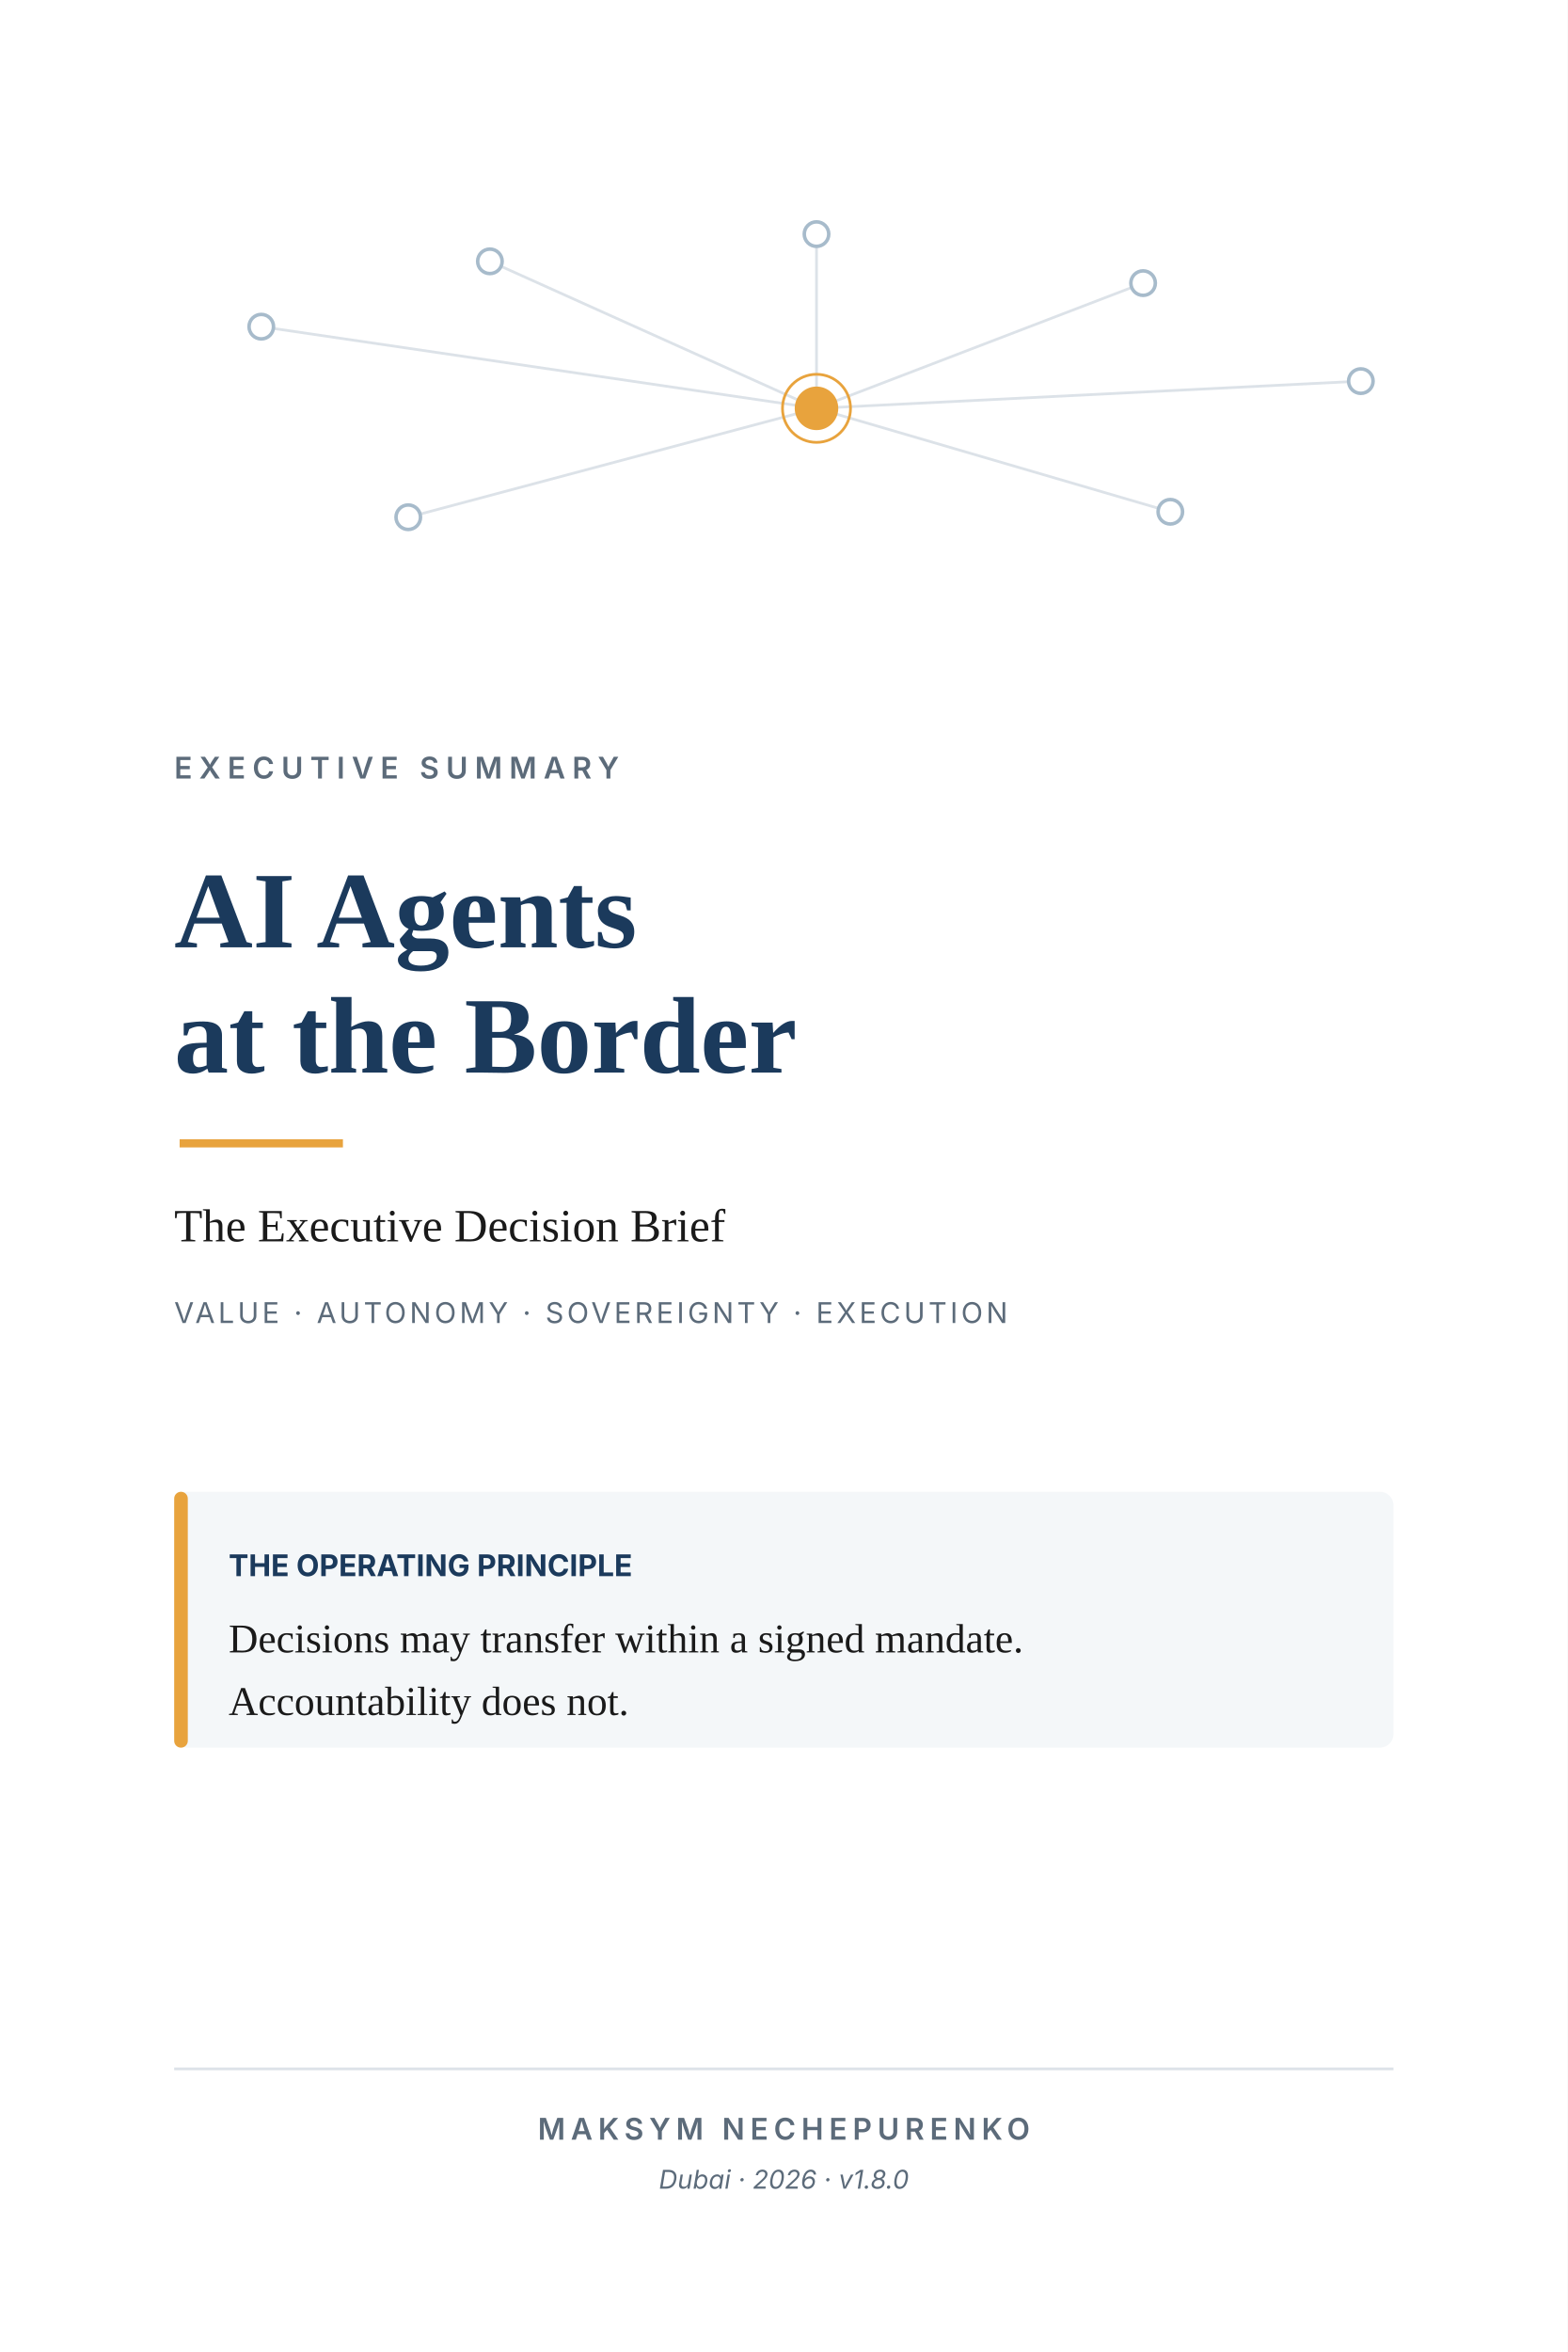
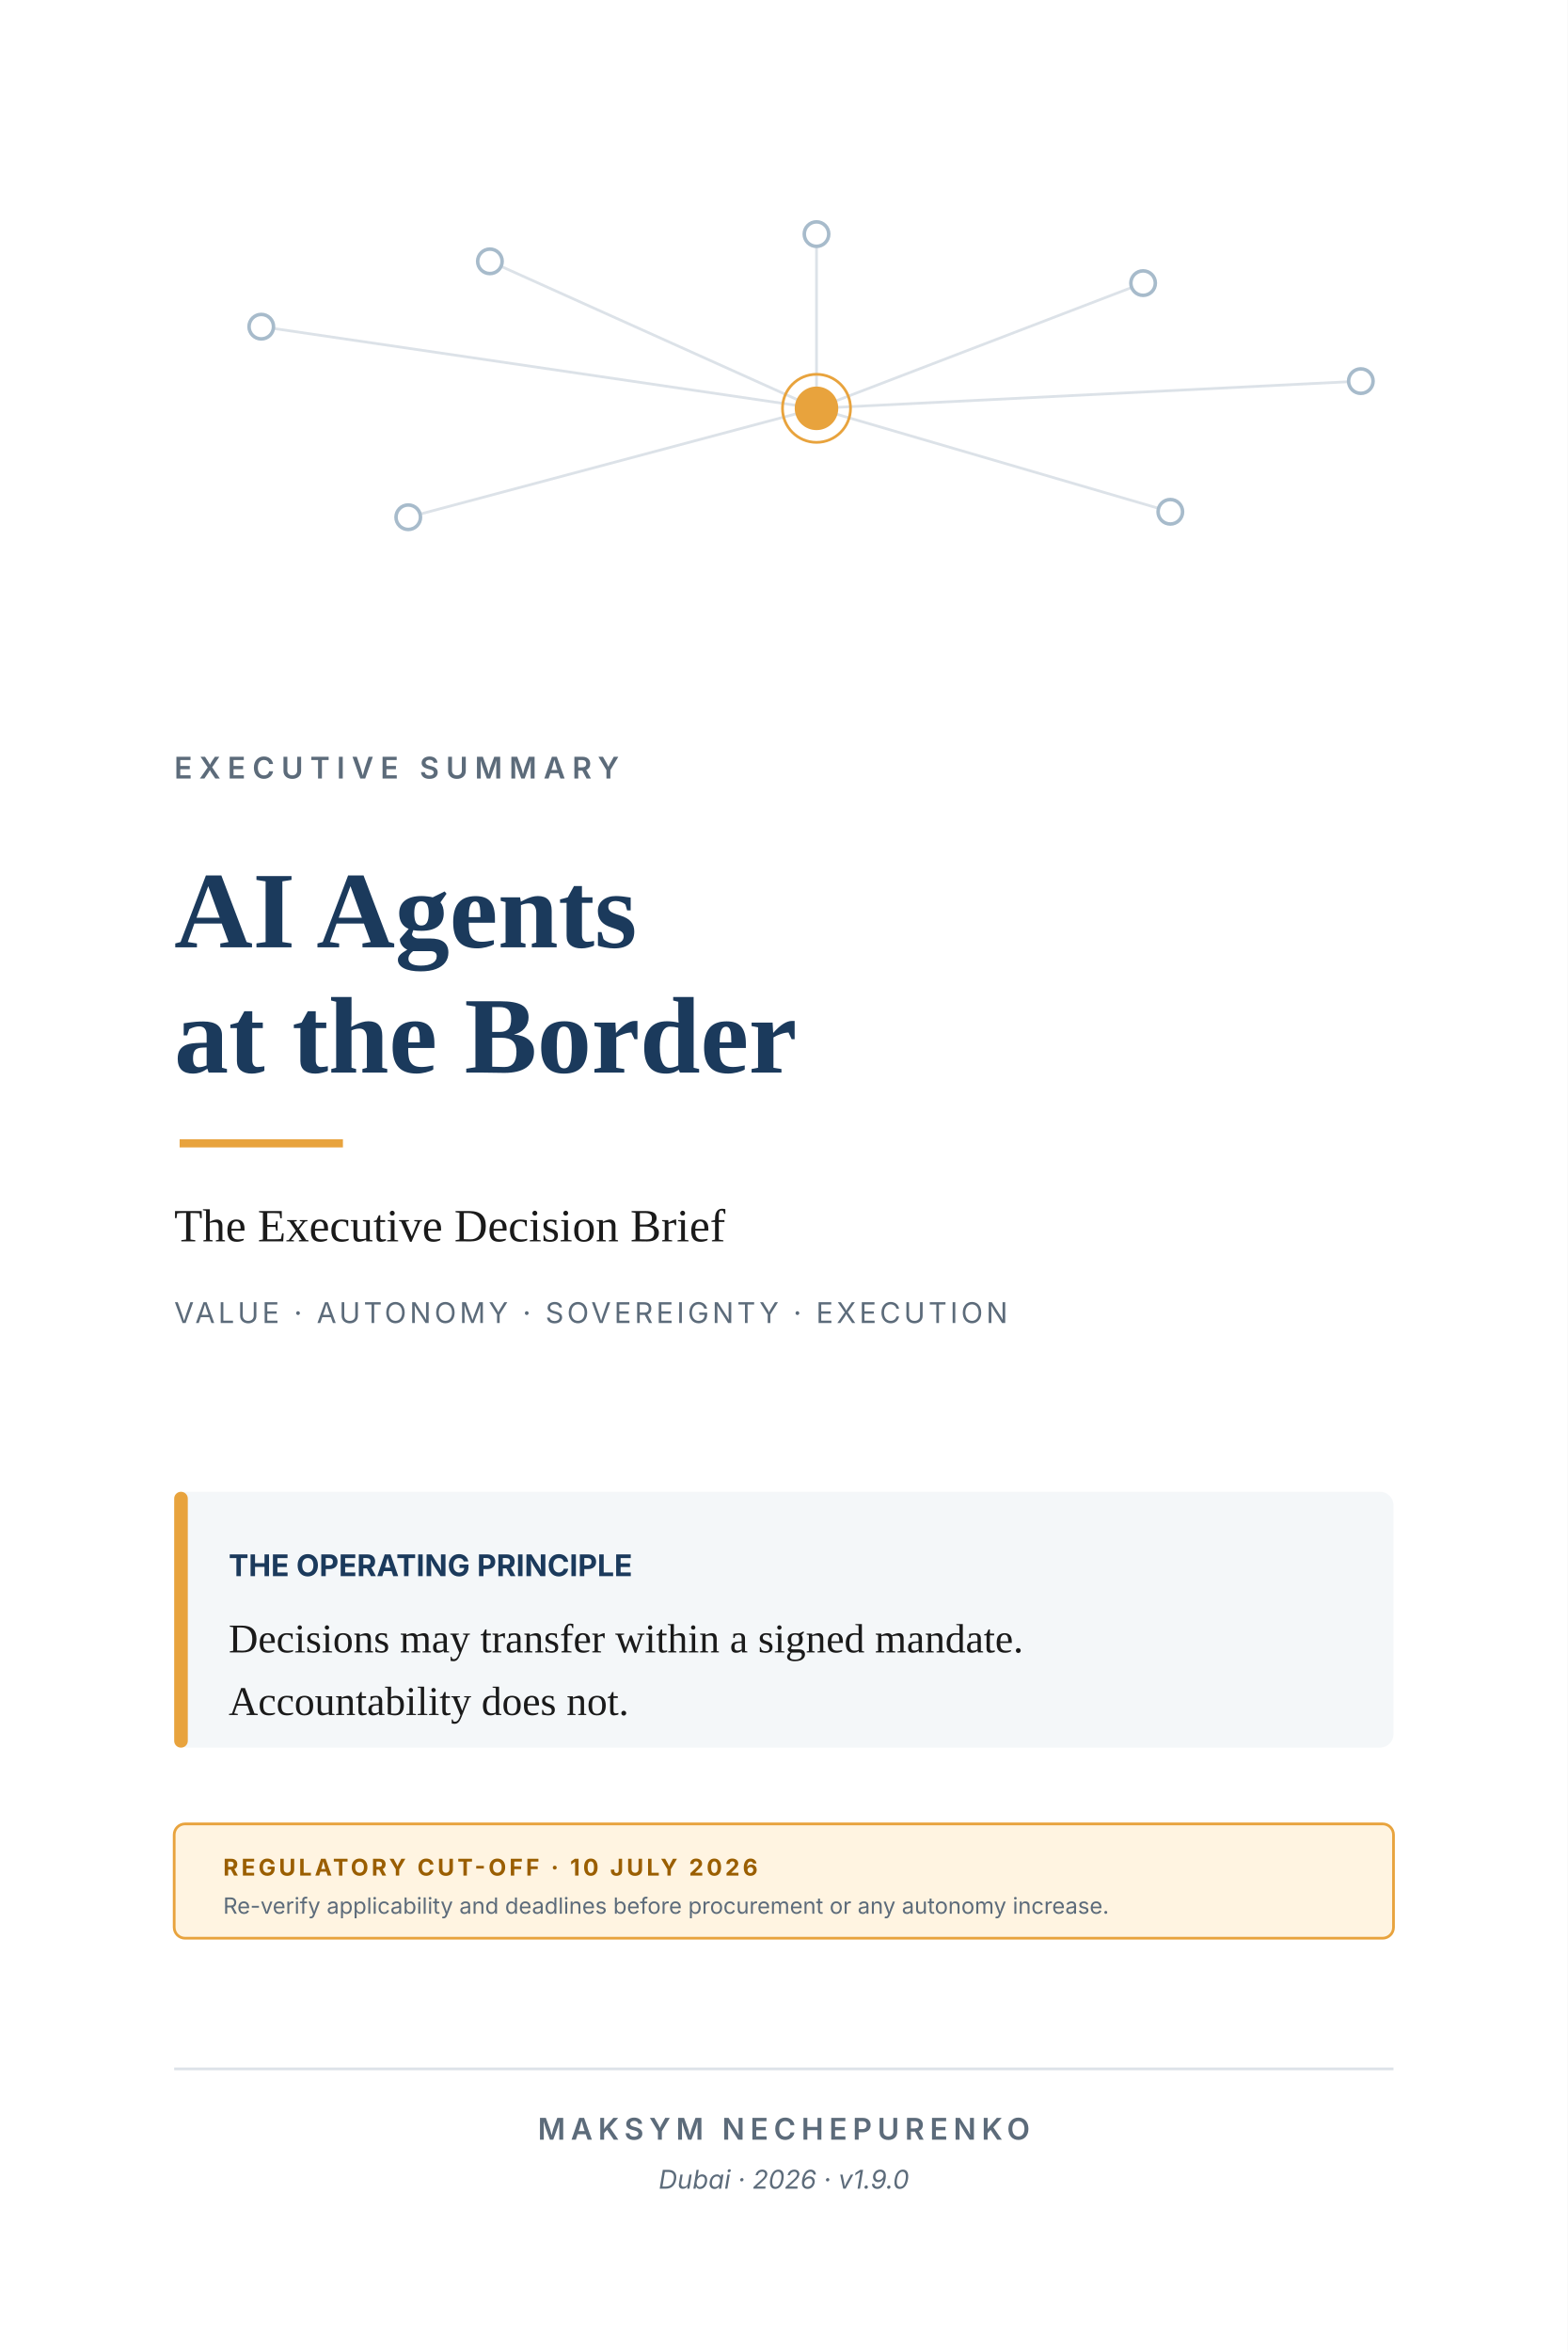
<svg xmlns="http://www.w3.org/2000/svg" viewBox="0 0 576 864" width="576" height="864">
  <rect width="576" height="864" fill="#fff" />
  <g stroke="#DCE2E8" stroke-width="1" fill="none">
    <line x1="96" y1="120" x2="300" y2="150" />
    <line x1="180" y1="96" x2="300" y2="150" />
    <line x1="300" y1="86" x2="300" y2="150" />
    <line x1="420" y1="104" x2="300" y2="150" />
    <line x1="500" y1="140" x2="300" y2="150" />
    <line x1="150" y1="190" x2="300" y2="150" />
    <line x1="430" y1="188" x2="300" y2="150" />
  </g>
  <g fill="#fff" stroke="#A7BBCB" stroke-width="1.3">
    <circle cx="96" cy="120" r="4.5" />
    <circle cx="180" cy="96" r="4.5" />
    <circle cx="300" cy="86" r="4.5" />
    <circle cx="420" cy="104" r="4.5" />
    <circle cx="500" cy="140" r="4.5" />
    <circle cx="150" cy="190" r="4.5" />
    <circle cx="430" cy="188" r="4.5" />
  </g>
  <circle cx="300" cy="150" r="8" fill="#E8A33D" />
  <circle cx="300" cy="150" r="12.5" fill="none" stroke="#E8A33D" />
  <text x="64" y="286" font-family="Inter,sans-serif" font-size="11" fill="#5C6B7A" font-weight="600" letter-spacing="2.5">EXECUTIVE SUMMARY</text>
  <text x="64" y="348" font-family="Source Serif 4,Georgia,serif" font-size="40" fill="#1B3A5C" font-weight="700">AI Agents</text>
  <text x="64" y="394" font-family="Source Serif 4,Georgia,serif" font-size="40" fill="#1B3A5C" font-weight="700">at the Border</text>
  <line x1="66" y1="420" x2="126" y2="420" stroke="#E8A33D" stroke-width="3" />
  <text x="64" y="456" font-family="Source Serif 4,Georgia,serif" font-size="17" fill="#1A1A1A">The Executive Decision Brief</text>
  <text x="64" y="486" font-family="Inter,sans-serif" font-size="10.5" fill="#5C6B7A" letter-spacing="1.2">VALUE · AUTONOMY · SOVEREIGNTY · EXECUTION</text>
  <rect x="64" y="548" width="448" height="94" rx="5" fill="#F4F7F9" />
  <rect x="64" y="548" width="5" height="94" rx="2.5" fill="#E8A33D" />
  <text x="84" y="579" font-family="Inter,sans-serif" font-size="11" fill="#1B3A5C" font-weight="700">THE OPERATING PRINCIPLE</text>
  <text x="84" y="607" font-family="Source Serif 4,Georgia,serif" font-size="15" fill="#1A1A1A">Decisions may transfer within a signed mandate.</text>
  <text x="84" y="630" font-family="Source Serif 4,Georgia,serif" font-size="15" fill="#1A1A1A">Accountability does not.</text>
+   <rect x="64" y="670" width="448" height="42" rx="4" fill="#FFF4E1" stroke="#E8A33D" stroke-width="1" />
+   <text x="82" y="689" font-family="Inter,sans-serif" font-size="8.5" fill="#9A5E00" font-weight="700" letter-spacing="1.1">REGULATORY CUT-OFF · 10 JULY 2026</text>
+   <text x="82" y="703" font-family="Inter,sans-serif" font-size="8.2" fill="#5C6B7A">Re-verify applicability and deadlines before procurement or any autonomy increase.</text>
  <line x1="64" y1="760" x2="512" y2="760" stroke="#DCE2E8" />
  <text x="288" y="786" font-family="Inter,sans-serif" font-size="11" fill="#5C6B7A" font-weight="600" letter-spacing="2" text-anchor="middle">MAKSYM NECHEPURENKO</text>
-   <text x="288" y="804" font-family="Inter,sans-serif" font-size="9.5" fill="#5C6B7A" text-anchor="middle" font-style="italic">Dubai · 2026 · v1.8.0</text>
+   <text x="288" y="804" font-family="Inter,sans-serif" font-size="9.5" fill="#5C6B7A" text-anchor="middle" font-style="italic">Dubai · 2026 · v1.9.0</text>
</svg>
